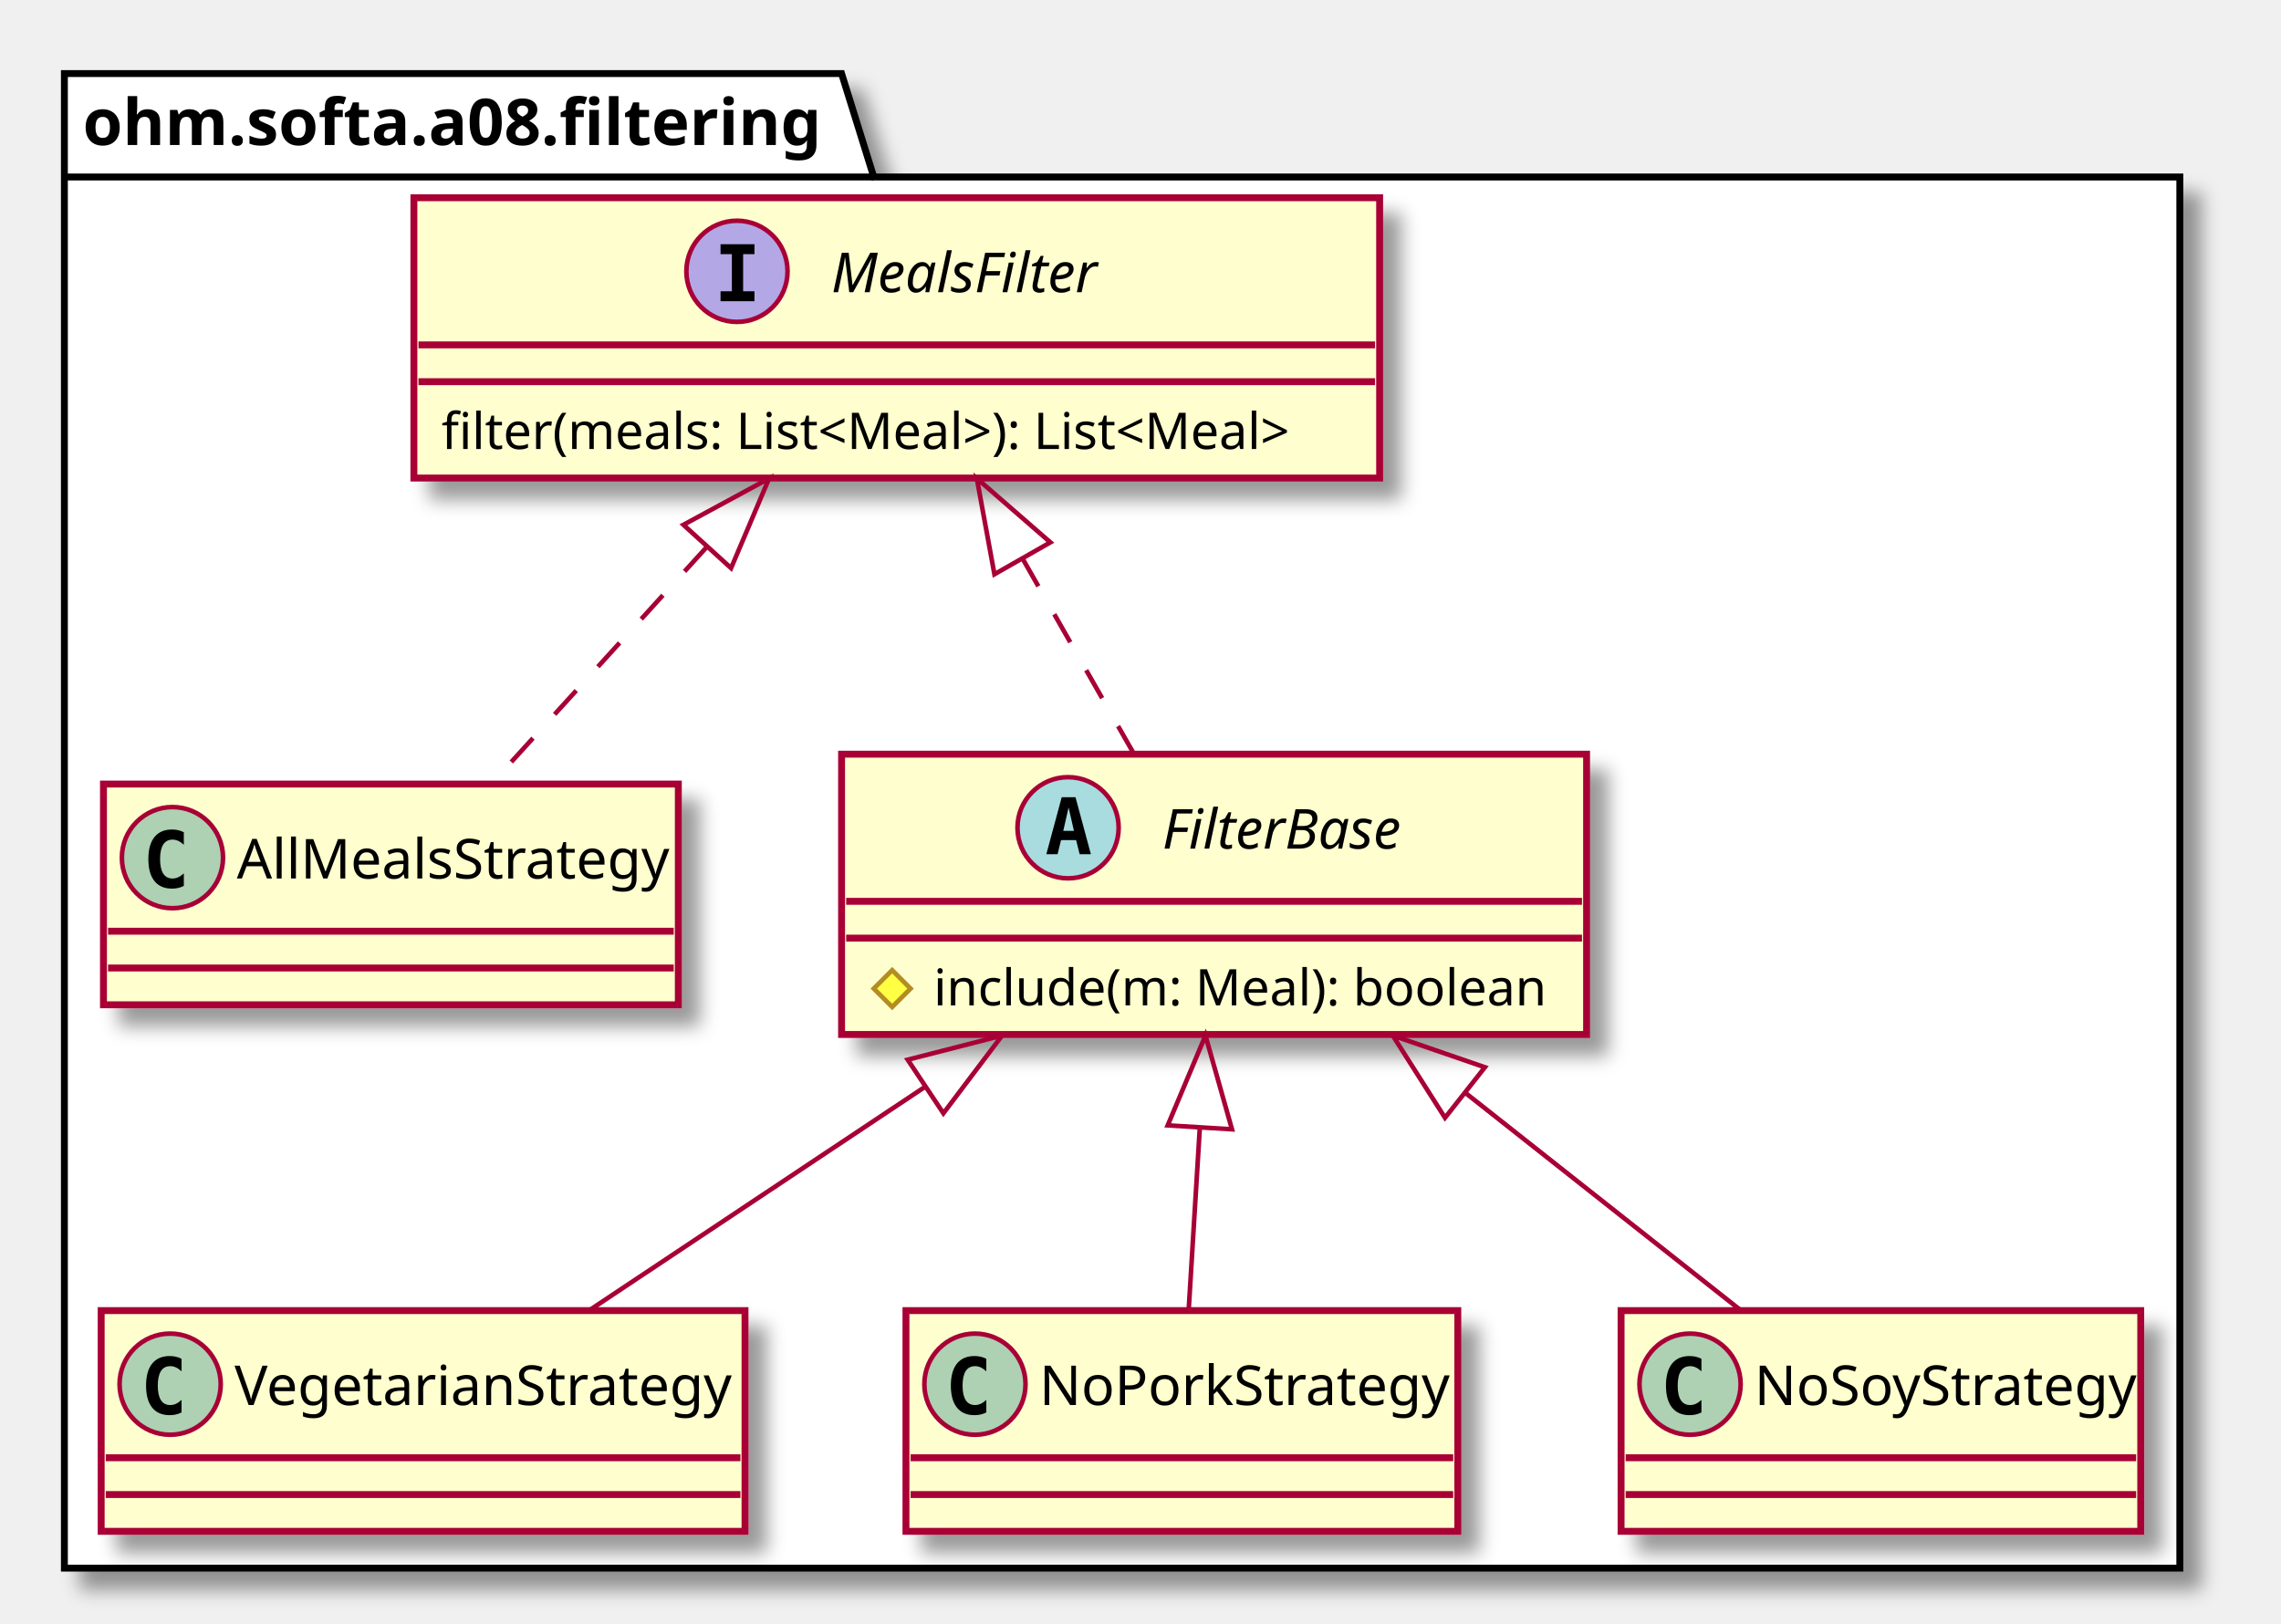
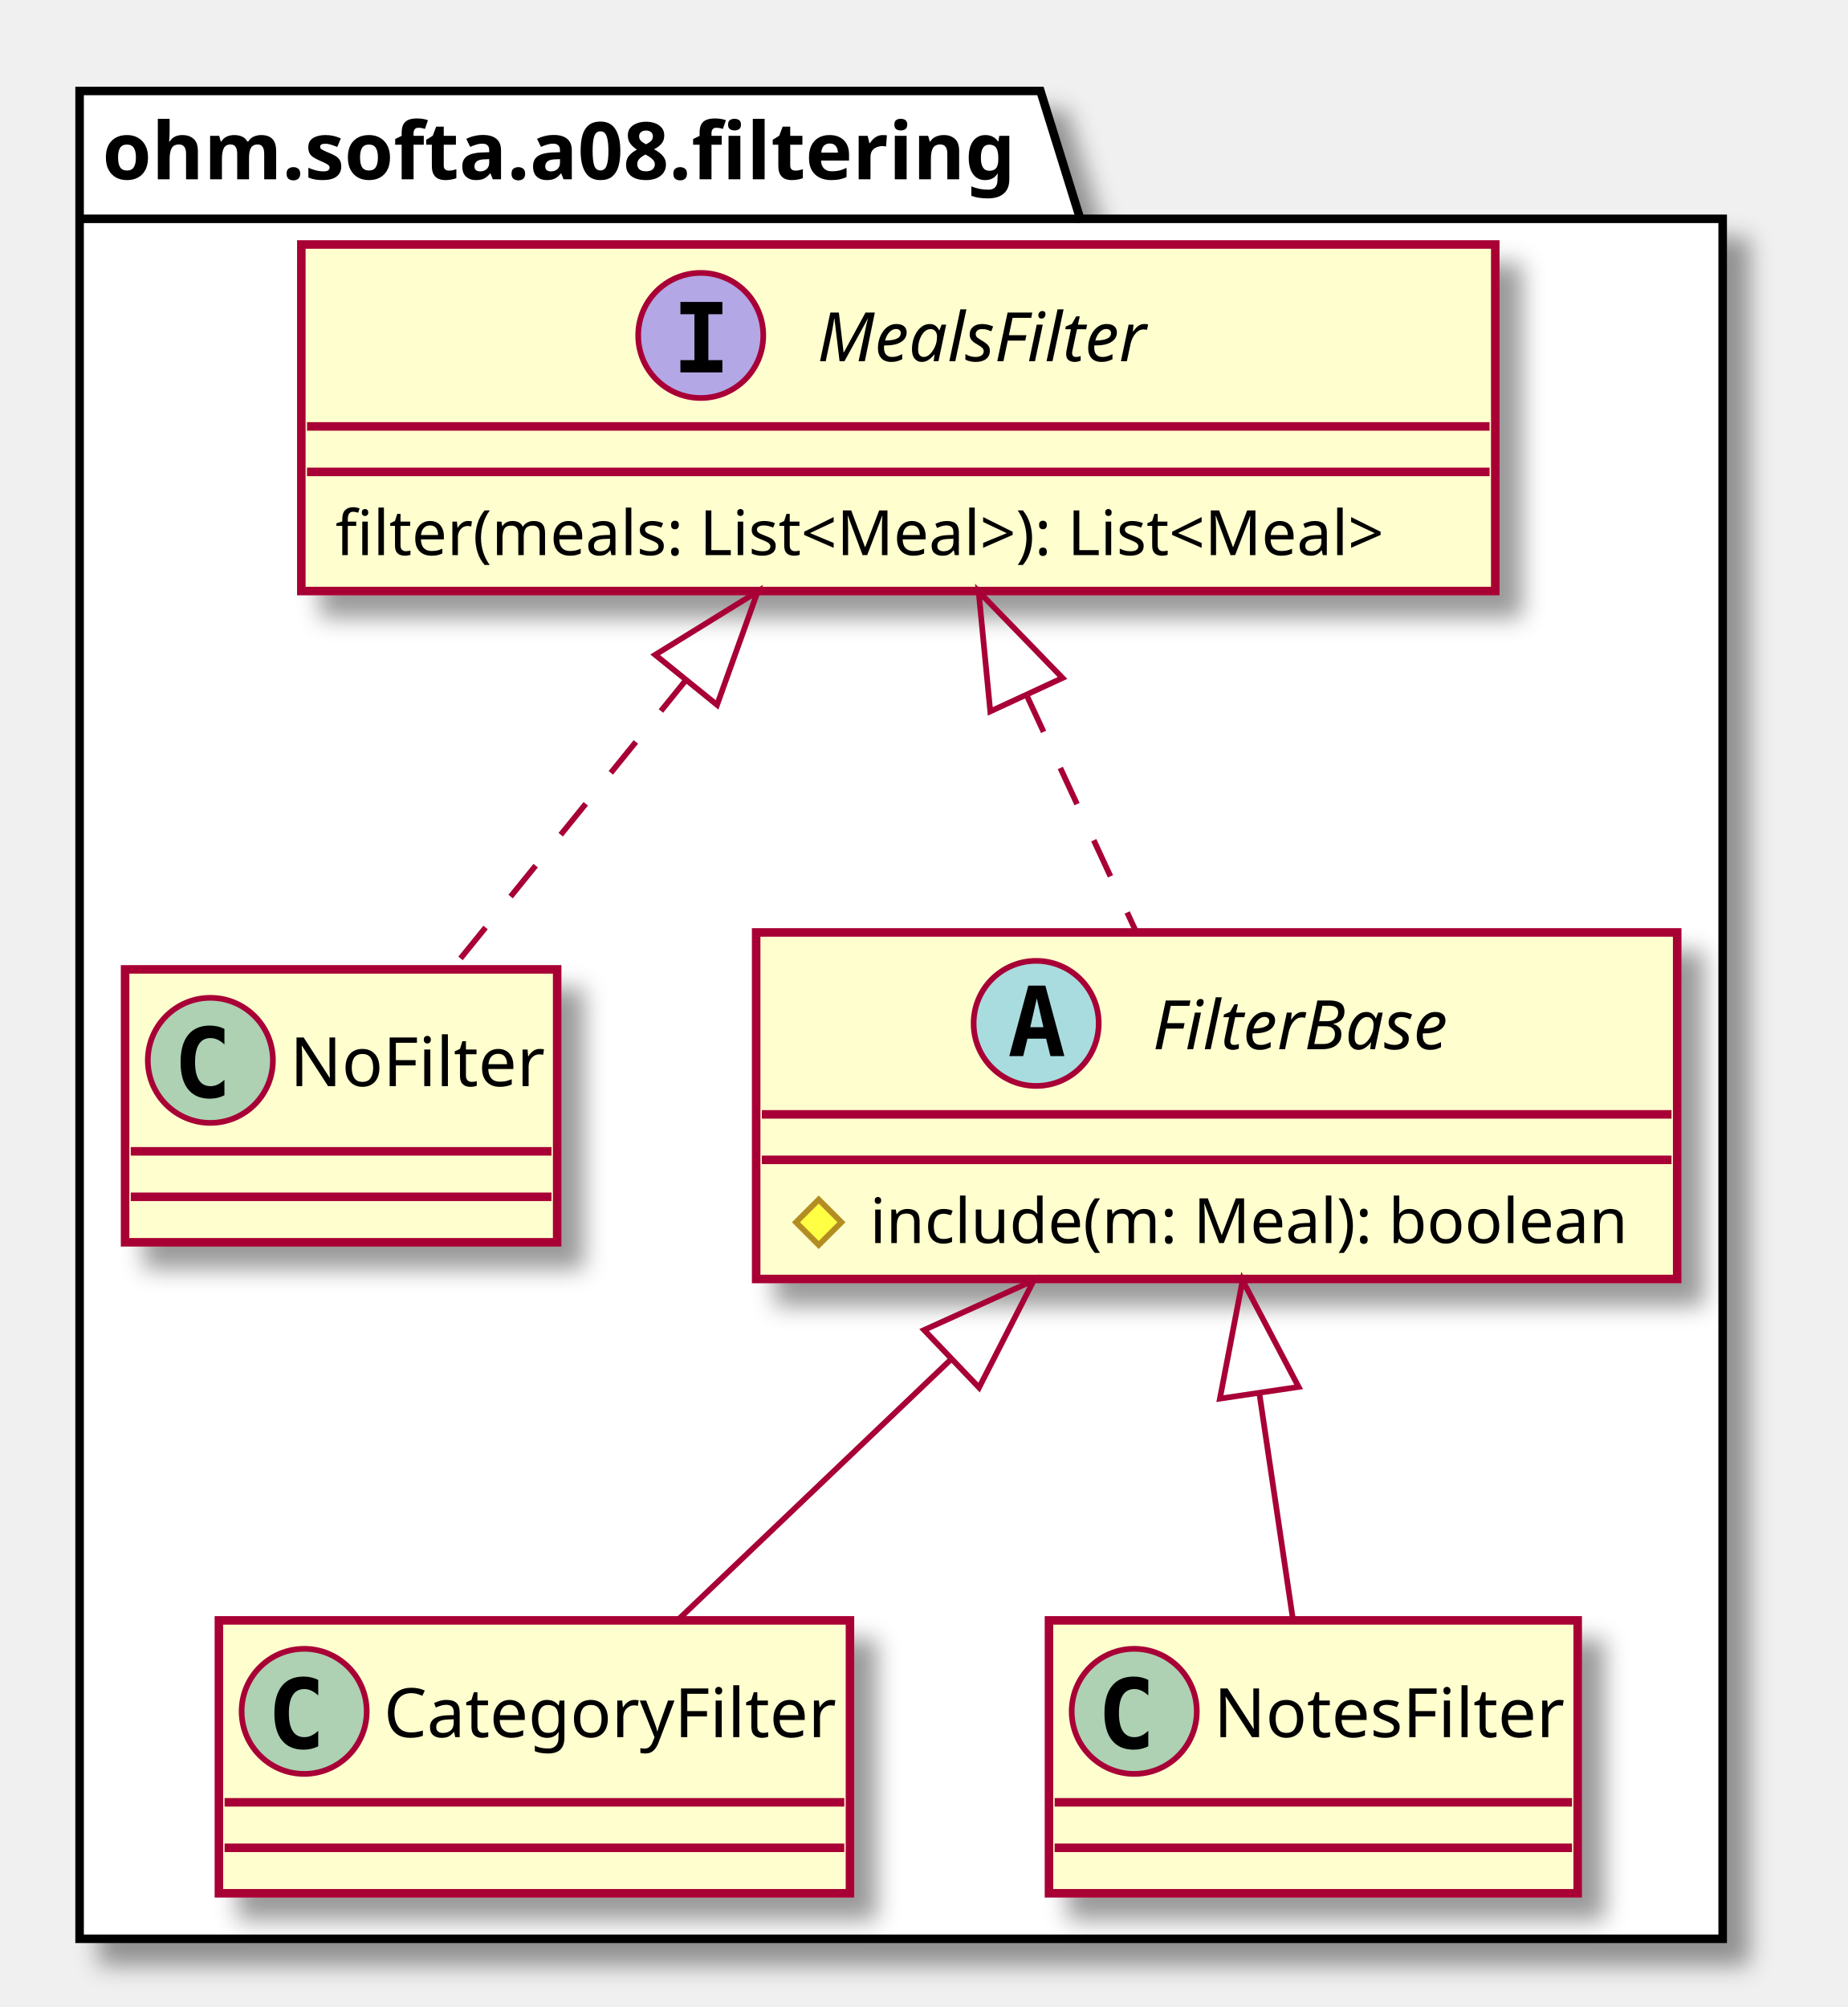
- <svg xmlns="http://www.w3.org/2000/svg" contentScriptType="application/ecmascript" contentStyleType="text/css" height="353px" preserveAspectRatio="none" style="width:496px;height:353px;" version="1.1" viewBox="0 0 496 353" width="496px" zoomAndPan="magnify">
+ <svg xmlns="http://www.w3.org/2000/svg" contentScriptType="application/ecmascript" contentStyleType="text/css" height="353px" preserveAspectRatio="none" style="width:325px;height:353px;" version="1.1" viewBox="0 0 325 353" width="325px" zoomAndPan="magnify">
  <defs>
-     <filter height="300%" id="f1p3h8mnjgf1te" width="300%" x="-1" y="-1">
+     <filter height="300%" id="f11kjqiweaw93k" width="300%" x="-1" y="-1">
      <feGaussianBlur result="blurOut" stdDeviation="2.0" />
      <feColorMatrix in="blurOut" result="blurOut2" type="matrix" values="0 0 0 0 0 0 0 0 0 0 0 0 0 0 0 0 0 0 .4 0" />
      <feOffset dx="4.0" dy="4.0" in="blurOut2" result="blurOut3" />
      <feBlend in="SourceGraphic" in2="blurOut3" mode="normal" />
    </filter>
  </defs>
  <g>
-     <polygon fill="#FFFFFF" filter="url(#f1p3h8mnjgf1te)" points="14,16,183,16,190,38.488,474,38.488,474,341,14,341,14,16" style="stroke: #000000; stroke-width: 1.5;" />
+     <polygon fill="#FFFFFF" filter="url(#f11kjqiweaw93k)" points="14,16,183,16,190,38.488,303,38.488,303,341,14,341,14,16" style="stroke: #000000; stroke-width: 1.5;" />
    <line style="stroke: #000000; stroke-width: 1.5;" x1="14" x2="190" y1="38.488" y2="38.488" />
    <text fill="#000000" font-family="sans-serif" font-size="14" font-weight="bold" lengthAdjust="spacingAndGlyphs" textLength="163" x="18" y="31.535">ohm.softa.a08.filtering</text>
-     <rect fill="#FEFECE" filter="url(#f1p3h8mnjgf1te)" height="60.955" id="MealsFilter" style="stroke: #A80036; stroke-width: 1.5;" width="210" x="90" y="43" />
-     <ellipse cx="160.25" cy="59" fill="#B4A7E5" rx="11" ry="11" style="stroke: #A80036; stroke-width: 1.0;" />
-     <path d="M156.678,55.265 L156.678,53.107 L164.057,53.107 L164.057,55.265 L161.592,55.265 L161.592,63.342 L164.057,63.342 L164.057,65.5 L156.678,65.5 L156.678,63.342 L159.143,63.342 L159.143,55.265 Z " />
-     <text fill="#000000" font-family="sans-serif" font-size="12" font-style="italic" lengthAdjust="spacingAndGlyphs" textLength="61" x="180.75" y="63.535">MealsFilter</text>
-     <line style="stroke: #A80036; stroke-width: 1.5;" x1="91" x2="299" y1="75" y2="75" />
-     <line style="stroke: #A80036; stroke-width: 1.5;" x1="91" x2="299" y1="83" y2="83" />
-     <text fill="#000000" font-family="sans-serif" font-size="11" lengthAdjust="spacingAndGlyphs" textLength="198" x="96" y="97.635">filter(meals: List&lt;Meal&gt;): List&lt;Meal&gt;</text>
-     <rect fill="#FEFECE" filter="url(#f1p3h8mnjgf1te)" height="48" id="AllMealsStrategy" style="stroke: #A80036; stroke-width: 1.5;" width="125" x="22.5" y="170.5" />
-     <ellipse cx="37.5" cy="186.5" fill="#ADD1B2" rx="11" ry="11" style="stroke: #A80036; stroke-width: 1.0;" />
-     <path d="M39.973,192.643 Q39.392,192.942 38.753,193.091 Q38.114,193.241 37.408,193.241 Q34.901,193.241 33.581,191.589 Q32.262,189.937 32.262,186.816 Q32.262,183.686 33.581,182.035 Q34.901,180.383 37.408,180.383 Q38.114,180.383 38.761,180.532 Q39.409,180.682 39.973,180.981 L39.973,183.703 Q39.342,183.122 38.749,182.852 Q38.155,182.583 37.524,182.583 Q36.18,182.583 35.495,183.649 Q34.81,184.716 34.81,186.816 Q34.81,188.908 35.495,189.974 Q36.18,191.041 37.524,191.041 Q38.155,191.041 38.749,190.771 Q39.342,190.501 39.973,189.92 Z " />
-     <text fill="#000000" font-family="sans-serif" font-size="12" lengthAdjust="spacingAndGlyphs" textLength="93" x="51.5" y="191.035">AllMealsStrategy</text>
-     <line style="stroke: #A80036; stroke-width: 1.5;" x1="23.5" x2="146.5" y1="202.5" y2="202.5" />
-     <line style="stroke: #A80036; stroke-width: 1.5;" x1="23.5" x2="146.5" y1="210.5" y2="210.5" />
-     <rect fill="#FEFECE" filter="url(#f1p3h8mnjgf1te)" height="60.955" id="FilterBase" style="stroke: #A80036; stroke-width: 1.5;" width="162" x="183" y="164" />
-     <ellipse cx="232.25" cy="180" fill="#A9DCDF" rx="11" ry="11" style="stroke: #A80036; stroke-width: 1.0;" />
-     <path d="M232.363,175.598 L231.209,180.67 L233.525,180.67 Z M230.869,173.357 L233.866,173.357 L237.211,185.75 L234.762,185.75 L233.999,182.687 L230.72,182.687 L229.973,185.75 L227.524,185.75 Z " />
-     <text fill="#000000" font-family="sans-serif" font-size="12" font-style="italic" lengthAdjust="spacingAndGlyphs" textLength="55" x="252.75" y="184.535">FilterBase</text>
-     <line style="stroke: #A80036; stroke-width: 1.5;" x1="184" x2="344" y1="196" y2="196" />
-     <line style="stroke: #A80036; stroke-width: 1.5;" x1="184" x2="344" y1="204" y2="204" />
-     <polygon fill="#FFFF44" points="194,210.977,198,214.977,194,218.977,190,214.977" style="stroke: #B38D22; stroke-width: 1.0;" />
-     <text fill="#000000" font-family="sans-serif" font-size="11" lengthAdjust="spacingAndGlyphs" textLength="136" x="203" y="218.635">include(m: Meal): boolean</text>
-     <rect fill="#FEFECE" filter="url(#f1p3h8mnjgf1te)" height="48" id="VegetarianStrategy" style="stroke: #A80036; stroke-width: 1.5;" width="140" x="22" y="285" />
-     <ellipse cx="37" cy="301" fill="#ADD1B2" rx="11" ry="11" style="stroke: #A80036; stroke-width: 1.0;" />
-     <path d="M39.473,307.143 Q38.892,307.442 38.253,307.591 Q37.614,307.741 36.908,307.741 Q34.401,307.741 33.081,306.089 Q31.762,304.437 31.762,301.316 Q31.762,298.187 33.081,296.535 Q34.401,294.883 36.908,294.883 Q37.614,294.883 38.261,295.032 Q38.909,295.182 39.473,295.481 L39.473,298.203 Q38.842,297.622 38.249,297.352 Q37.655,297.082 37.024,297.082 Q35.68,297.082 34.995,298.149 Q34.31,299.216 34.31,301.316 Q34.31,303.408 34.995,304.474 Q35.68,305.541 37.024,305.541 Q37.655,305.541 38.249,305.271 Q38.842,305.002 39.473,304.42 Z " />
-     <text fill="#000000" font-family="sans-serif" font-size="12" lengthAdjust="spacingAndGlyphs" textLength="108" x="51" y="305.535">VegetarianStrategy</text>
-     <line style="stroke: #A80036; stroke-width: 1.5;" x1="23" x2="161" y1="317" y2="317" />
-     <line style="stroke: #A80036; stroke-width: 1.5;" x1="23" x2="161" y1="325" y2="325" />
-     <rect fill="#FEFECE" filter="url(#f1p3h8mnjgf1te)" height="48" id="NoPorkStrategy" style="stroke: #A80036; stroke-width: 1.5;" width="120" x="197" y="285" />
-     <ellipse cx="212" cy="301" fill="#ADD1B2" rx="11" ry="11" style="stroke: #A80036; stroke-width: 1.0;" />
-     <path d="M214.473,307.143 Q213.892,307.442 213.253,307.591 Q212.614,307.741 211.908,307.741 Q209.401,307.741 208.082,306.089 Q206.762,304.437 206.762,301.316 Q206.762,298.187 208.082,296.535 Q209.401,294.883 211.908,294.883 Q212.614,294.883 213.261,295.032 Q213.909,295.182 214.473,295.481 L214.473,298.203 Q213.842,297.622 213.249,297.352 Q212.655,297.082 212.024,297.082 Q210.68,297.082 209.995,298.149 Q209.31,299.216 209.31,301.316 Q209.31,303.408 209.995,304.474 Q210.68,305.541 212.024,305.541 Q212.655,305.541 213.249,305.271 Q213.842,305.002 214.473,304.42 Z " />
-     <text fill="#000000" font-family="sans-serif" font-size="12" lengthAdjust="spacingAndGlyphs" textLength="88" x="226" y="305.535">NoPorkStrategy</text>
-     <line style="stroke: #A80036; stroke-width: 1.5;" x1="198" x2="316" y1="317" y2="317" />
-     <line style="stroke: #A80036; stroke-width: 1.5;" x1="198" x2="316" y1="325" y2="325" />
-     <rect fill="#FEFECE" filter="url(#f1p3h8mnjgf1te)" height="48" id="NoSoyStrategy" style="stroke: #A80036; stroke-width: 1.5;" width="113" x="352.5" y="285" />
-     <ellipse cx="367.5" cy="301" fill="#ADD1B2" rx="11" ry="11" style="stroke: #A80036; stroke-width: 1.0;" />
-     <path d="M369.973,307.143 Q369.392,307.442 368.753,307.591 Q368.114,307.741 367.408,307.741 Q364.901,307.741 363.582,306.089 Q362.262,304.437 362.262,301.316 Q362.262,298.187 363.582,296.535 Q364.901,294.883 367.408,294.883 Q368.114,294.883 368.761,295.032 Q369.409,295.182 369.973,295.481 L369.973,298.203 Q369.342,297.622 368.749,297.352 Q368.155,297.082 367.524,297.082 Q366.18,297.082 365.495,298.149 Q364.81,299.216 364.81,301.316 Q364.81,303.408 365.495,304.474 Q366.18,305.541 367.524,305.541 Q368.155,305.541 368.749,305.271 Q369.342,305.002 369.973,304.42 Z " />
-     <text fill="#000000" font-family="sans-serif" font-size="12" lengthAdjust="spacingAndGlyphs" textLength="81" x="381.5" y="305.535">NoSoyStrategy</text>
-     <line style="stroke: #A80036; stroke-width: 1.5;" x1="353.5" x2="464.5" y1="317" y2="317" />
-     <line style="stroke: #A80036; stroke-width: 1.5;" x1="353.5" x2="464.5" y1="325" y2="325" />
-     <path d="M153.563,119.081 C137.683,136.548 120.195,155.785 106.856,170.459 " fill="none" id="MealsFilter-AllMealsStrategy" style="stroke: #A80036; stroke-width: 1.0; stroke-dasharray: 7.0,7.0;" />
-     <polygon fill="none" points="148.609,114.124,167.242,104.033,158.969,123.541,148.609,114.124" style="stroke: #A80036; stroke-width: 1.0;" />
-     <path d="M222.322,121.412 C230.5,135.753 239.24,151.08 246.594,163.976 " fill="none" id="MealsFilter-FilterBase" style="stroke: #A80036; stroke-width: 1.0; stroke-dasharray: 7.0,7.0;" />
-     <polygon fill="none" points="216.238,124.875,212.412,104.033,228.4,117.939,216.238,124.875" style="stroke: #A80036; stroke-width: 1.0;" />
-     <path d="M201.048,236.407 C176.501,252.748 149.25,270.889 128.131,284.948 " fill="none" id="FilterBase-VegetarianStrategy" style="stroke: #A80036; stroke-width: 1.0;" />
-     <polygon fill="none" points="197.38,230.44,217.907,225.184,205.138,242.094,197.38,230.44" style="stroke: #A80036; stroke-width: 1.0;" />
-     <path d="M260.898,245.235 C260.058,258.978 259.187,273.229 258.482,284.763 " fill="none" id="FilterBase-NoPorkStrategy" style="stroke: #A80036; stroke-width: 1.0;" />
-     <polygon fill="none" points="253.917,244.719,262.124,225.184,267.891,245.574,253.917,244.719" style="stroke: #A80036; stroke-width: 1.0;" />
-     <path d="M318.817,237.786 C338.957,253.69 361.036,271.125 378.307,284.763 " fill="none" id="FilterBase-NoSoyStrategy" style="stroke: #A80036; stroke-width: 1.0;" />
-     <polygon fill="none" points="314.216,243.072,302.857,225.184,322.892,232.085,314.216,243.072" style="stroke: #A80036; stroke-width: 1.0;" />
+     <rect fill="#FEFECE" filter="url(#f11kjqiweaw93k)" height="60.955" id="MealsFilter" style="stroke: #A80036; stroke-width: 1.5;" width="210" x="53" y="43" />
+     <ellipse cx="123.25" cy="59" fill="#B4A7E5" rx="11" ry="11" style="stroke: #A80036; stroke-width: 1.0;" />
+     <path d="M119.678,55.265 L119.678,53.107 L127.057,53.107 L127.057,55.265 L124.592,55.265 L124.592,63.342 L127.057,63.342 L127.057,65.5 L119.678,65.5 L119.678,63.342 L122.143,63.342 L122.143,55.265 Z " />
+     <text fill="#000000" font-family="sans-serif" font-size="12" font-style="italic" lengthAdjust="spacingAndGlyphs" textLength="61" x="143.75" y="63.535">MealsFilter</text>
+     <line style="stroke: #A80036; stroke-width: 1.5;" x1="54" x2="262" y1="75" y2="75" />
+     <line style="stroke: #A80036; stroke-width: 1.5;" x1="54" x2="262" y1="83" y2="83" />
+     <text fill="#000000" font-family="sans-serif" font-size="11" lengthAdjust="spacingAndGlyphs" textLength="198" x="59" y="97.635">filter(meals: List&lt;Meal&gt;): List&lt;Meal&gt;</text>
+     <rect fill="#FEFECE" filter="url(#f11kjqiweaw93k)" height="48" id="NoFilter" style="stroke: #A80036; stroke-width: 1.5;" width="76" x="22" y="170.5" />
+     <ellipse cx="37" cy="186.5" fill="#ADD1B2" rx="11" ry="11" style="stroke: #A80036; stroke-width: 1.0;" />
+     <path d="M39.473,192.643 Q38.892,192.942 38.253,193.091 Q37.614,193.241 36.908,193.241 Q34.401,193.241 33.081,191.589 Q31.762,189.937 31.762,186.816 Q31.762,183.686 33.081,182.035 Q34.401,180.383 36.908,180.383 Q37.614,180.383 38.261,180.532 Q38.909,180.682 39.473,180.981 L39.473,183.703 Q38.842,183.122 38.249,182.852 Q37.655,182.583 37.024,182.583 Q35.68,182.583 34.995,183.649 Q34.31,184.716 34.31,186.816 Q34.31,188.908 34.995,189.974 Q35.68,191.041 37.024,191.041 Q37.655,191.041 38.249,190.771 Q38.842,190.501 39.473,189.92 Z " />
+     <text fill="#000000" font-family="sans-serif" font-size="12" lengthAdjust="spacingAndGlyphs" textLength="44" x="51" y="191.035">NoFilter</text>
+     <line style="stroke: #A80036; stroke-width: 1.5;" x1="23" x2="97" y1="202.5" y2="202.5" />
+     <line style="stroke: #A80036; stroke-width: 1.5;" x1="23" x2="97" y1="210.5" y2="210.5" />
+     <rect fill="#FEFECE" filter="url(#f11kjqiweaw93k)" height="60.955" id="FilterBase" style="stroke: #A80036; stroke-width: 1.5;" width="162" x="133" y="164" />
+     <ellipse cx="182.25" cy="180" fill="#A9DCDF" rx="11" ry="11" style="stroke: #A80036; stroke-width: 1.0;" />
+     <path d="M182.363,175.598 L181.209,180.67 L183.525,180.67 Z M180.869,173.357 L183.866,173.357 L187.211,185.75 L184.762,185.75 L183.999,182.687 L180.72,182.687 L179.973,185.75 L177.524,185.75 Z " />
+     <text fill="#000000" font-family="sans-serif" font-size="12" font-style="italic" lengthAdjust="spacingAndGlyphs" textLength="55" x="202.75" y="184.535">FilterBase</text>
+     <line style="stroke: #A80036; stroke-width: 1.5;" x1="134" x2="294" y1="196" y2="196" />
+     <line style="stroke: #A80036; stroke-width: 1.5;" x1="134" x2="294" y1="204" y2="204" />
+     <polygon fill="#FFFF44" points="144,210.977,148,214.977,144,218.977,140,214.977" style="stroke: #B38D22; stroke-width: 1.0;" />
+     <text fill="#000000" font-family="sans-serif" font-size="11" lengthAdjust="spacingAndGlyphs" textLength="136" x="153" y="218.635">include(m: Meal): boolean</text>
+     <rect fill="#FEFECE" filter="url(#f11kjqiweaw93k)" height="48" id="CategoryFilter" style="stroke: #A80036; stroke-width: 1.5;" width="111" x="38.5" y="285" />
+     <ellipse cx="53.5" cy="301" fill="#ADD1B2" rx="11" ry="11" style="stroke: #A80036; stroke-width: 1.0;" />
+     <path d="M55.973,307.143 Q55.392,307.442 54.753,307.591 Q54.114,307.741 53.408,307.741 Q50.901,307.741 49.581,306.089 Q48.262,304.437 48.262,301.316 Q48.262,298.187 49.581,296.535 Q50.901,294.883 53.408,294.883 Q54.114,294.883 54.761,295.032 Q55.409,295.182 55.973,295.481 L55.973,298.203 Q55.342,297.622 54.749,297.352 Q54.155,297.082 53.524,297.082 Q52.18,297.082 51.495,298.149 Q50.81,299.216 50.81,301.316 Q50.81,303.408 51.495,304.474 Q52.18,305.541 53.524,305.541 Q54.155,305.541 54.749,305.271 Q55.342,305.002 55.973,304.42 Z " />
+     <text fill="#000000" font-family="sans-serif" font-size="12" lengthAdjust="spacingAndGlyphs" textLength="79" x="67.5" y="305.535">CategoryFilter</text>
+     <line style="stroke: #A80036; stroke-width: 1.5;" x1="39.5" x2="148.5" y1="317" y2="317" />
+     <line style="stroke: #A80036; stroke-width: 1.5;" x1="39.5" x2="148.5" y1="325" y2="325" />
+     <rect fill="#FEFECE" filter="url(#f11kjqiweaw93k)" height="48" id="NotesFilter" style="stroke: #A80036; stroke-width: 1.5;" width="93" x="184.5" y="285" />
+     <ellipse cx="199.5" cy="301" fill="#ADD1B2" rx="11" ry="11" style="stroke: #A80036; stroke-width: 1.0;" />
+     <path d="M201.973,307.143 Q201.392,307.442 200.753,307.591 Q200.114,307.741 199.408,307.741 Q196.901,307.741 195.582,306.089 Q194.262,304.437 194.262,301.316 Q194.262,298.187 195.582,296.535 Q196.901,294.883 199.408,294.883 Q200.114,294.883 200.761,295.032 Q201.409,295.182 201.973,295.481 L201.973,298.203 Q201.342,297.622 200.749,297.352 Q200.155,297.082 199.524,297.082 Q198.18,297.082 197.495,298.149 Q196.81,299.216 196.81,301.316 Q196.81,303.408 197.495,304.474 Q198.18,305.541 199.524,305.541 Q200.155,305.541 200.749,305.271 Q201.342,305.002 201.973,304.42 Z " />
+     <text fill="#000000" font-family="sans-serif" font-size="12" lengthAdjust="spacingAndGlyphs" textLength="61" x="213.5" y="305.535">NotesFilter</text>
+     <line style="stroke: #A80036; stroke-width: 1.5;" x1="185.5" x2="276.5" y1="317" y2="317" />
+     <line style="stroke: #A80036; stroke-width: 1.5;" x1="185.5" x2="276.5" y1="325" y2="325" />
+     <path d="M120.652,119.614 C106.62,136.938 91.235,155.934 79.472,170.459 " fill="none" id="MealsFilter-NoFilter" style="stroke: #A80036; stroke-width: 1.0; stroke-dasharray: 7.0,7.0;" />
+     <polygon fill="none" points="115.243,115.17,133.27,104.033,126.122,123.981,115.243,115.17" style="stroke: #A80036; stroke-width: 1.0;" />
+     <path d="M180.618,122.37 C187.126,136.433 194.038,151.367 199.873,163.976 " fill="none" id="MealsFilter-FilterBase" style="stroke: #A80036; stroke-width: 1.0; stroke-dasharray: 7.0,7.0;" />
+     <polygon fill="none" points="174.179,125.124,172.131,104.033,186.884,119.244,174.179,125.124" style="stroke: #A80036; stroke-width: 1.0;" />
+     <path d="M167.138,239.214 C150.879,254.728 133.267,271.533 119.401,284.763 " fill="none" id="FilterBase-CategoryFilter" style="stroke: #A80036; stroke-width: 1.0;" />
+     <polygon fill="none" points="162.54,233.926,181.842,225.184,172.205,244.055,162.54,233.926" style="stroke: #A80036; stroke-width: 1.0;" />
+     <path d="M221.533,245.235 C223.573,258.978 225.689,273.229 227.402,284.763 " fill="none" id="FilterBase-NotesFilter" style="stroke: #A80036; stroke-width: 1.0;" />
+     <polygon fill="none" points="214.569,245.995,218.556,225.184,228.417,243.939,214.569,245.995" style="stroke: #A80036; stroke-width: 1.0;" />
  </g>
</svg>
